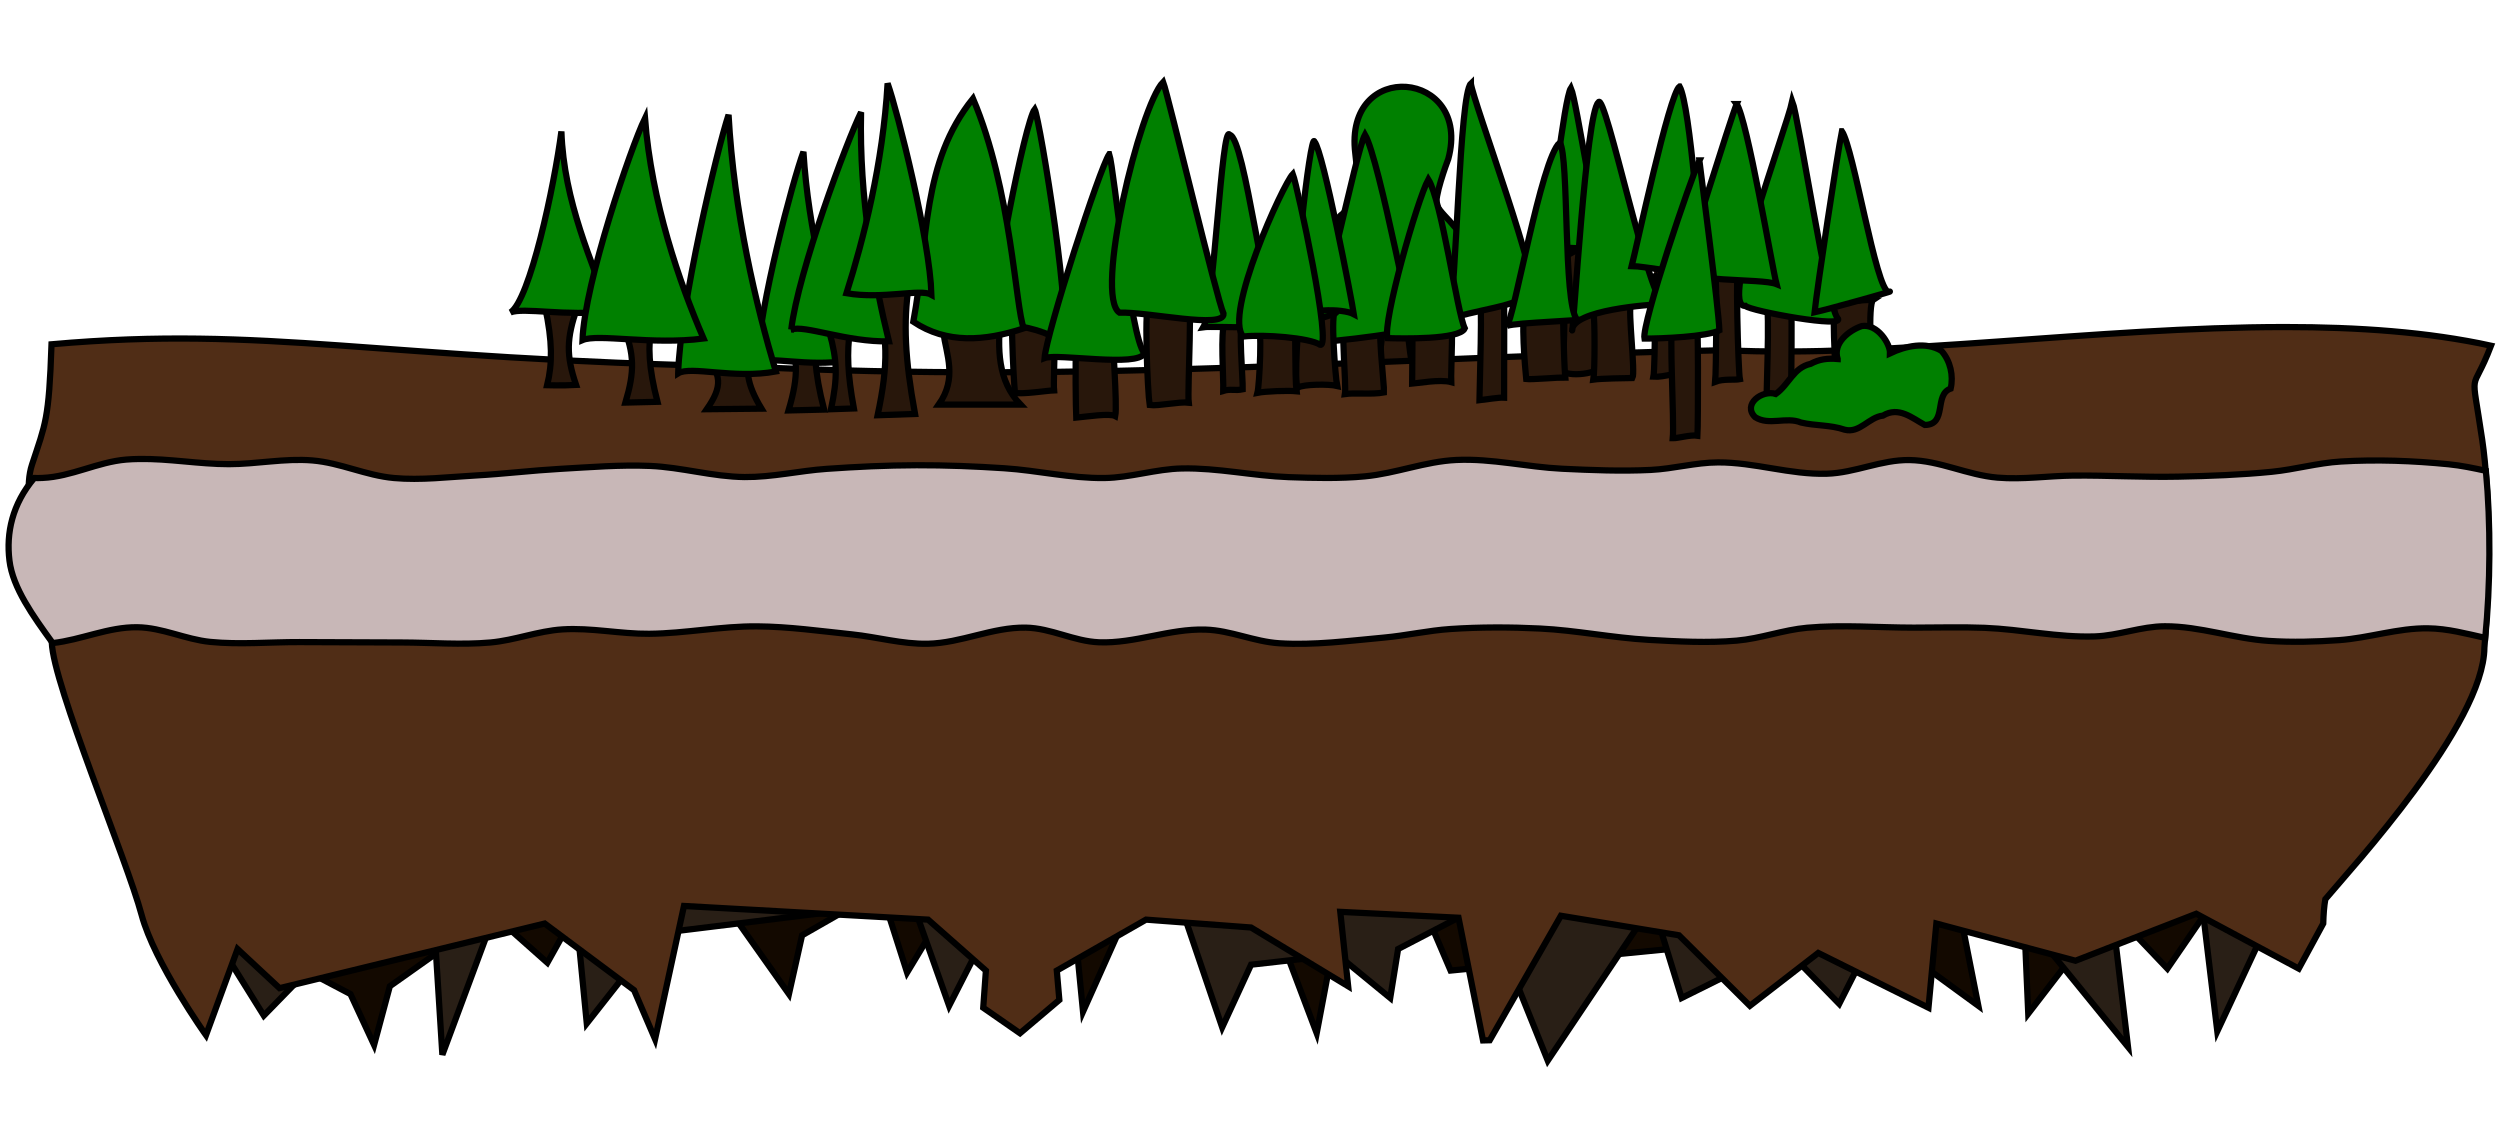
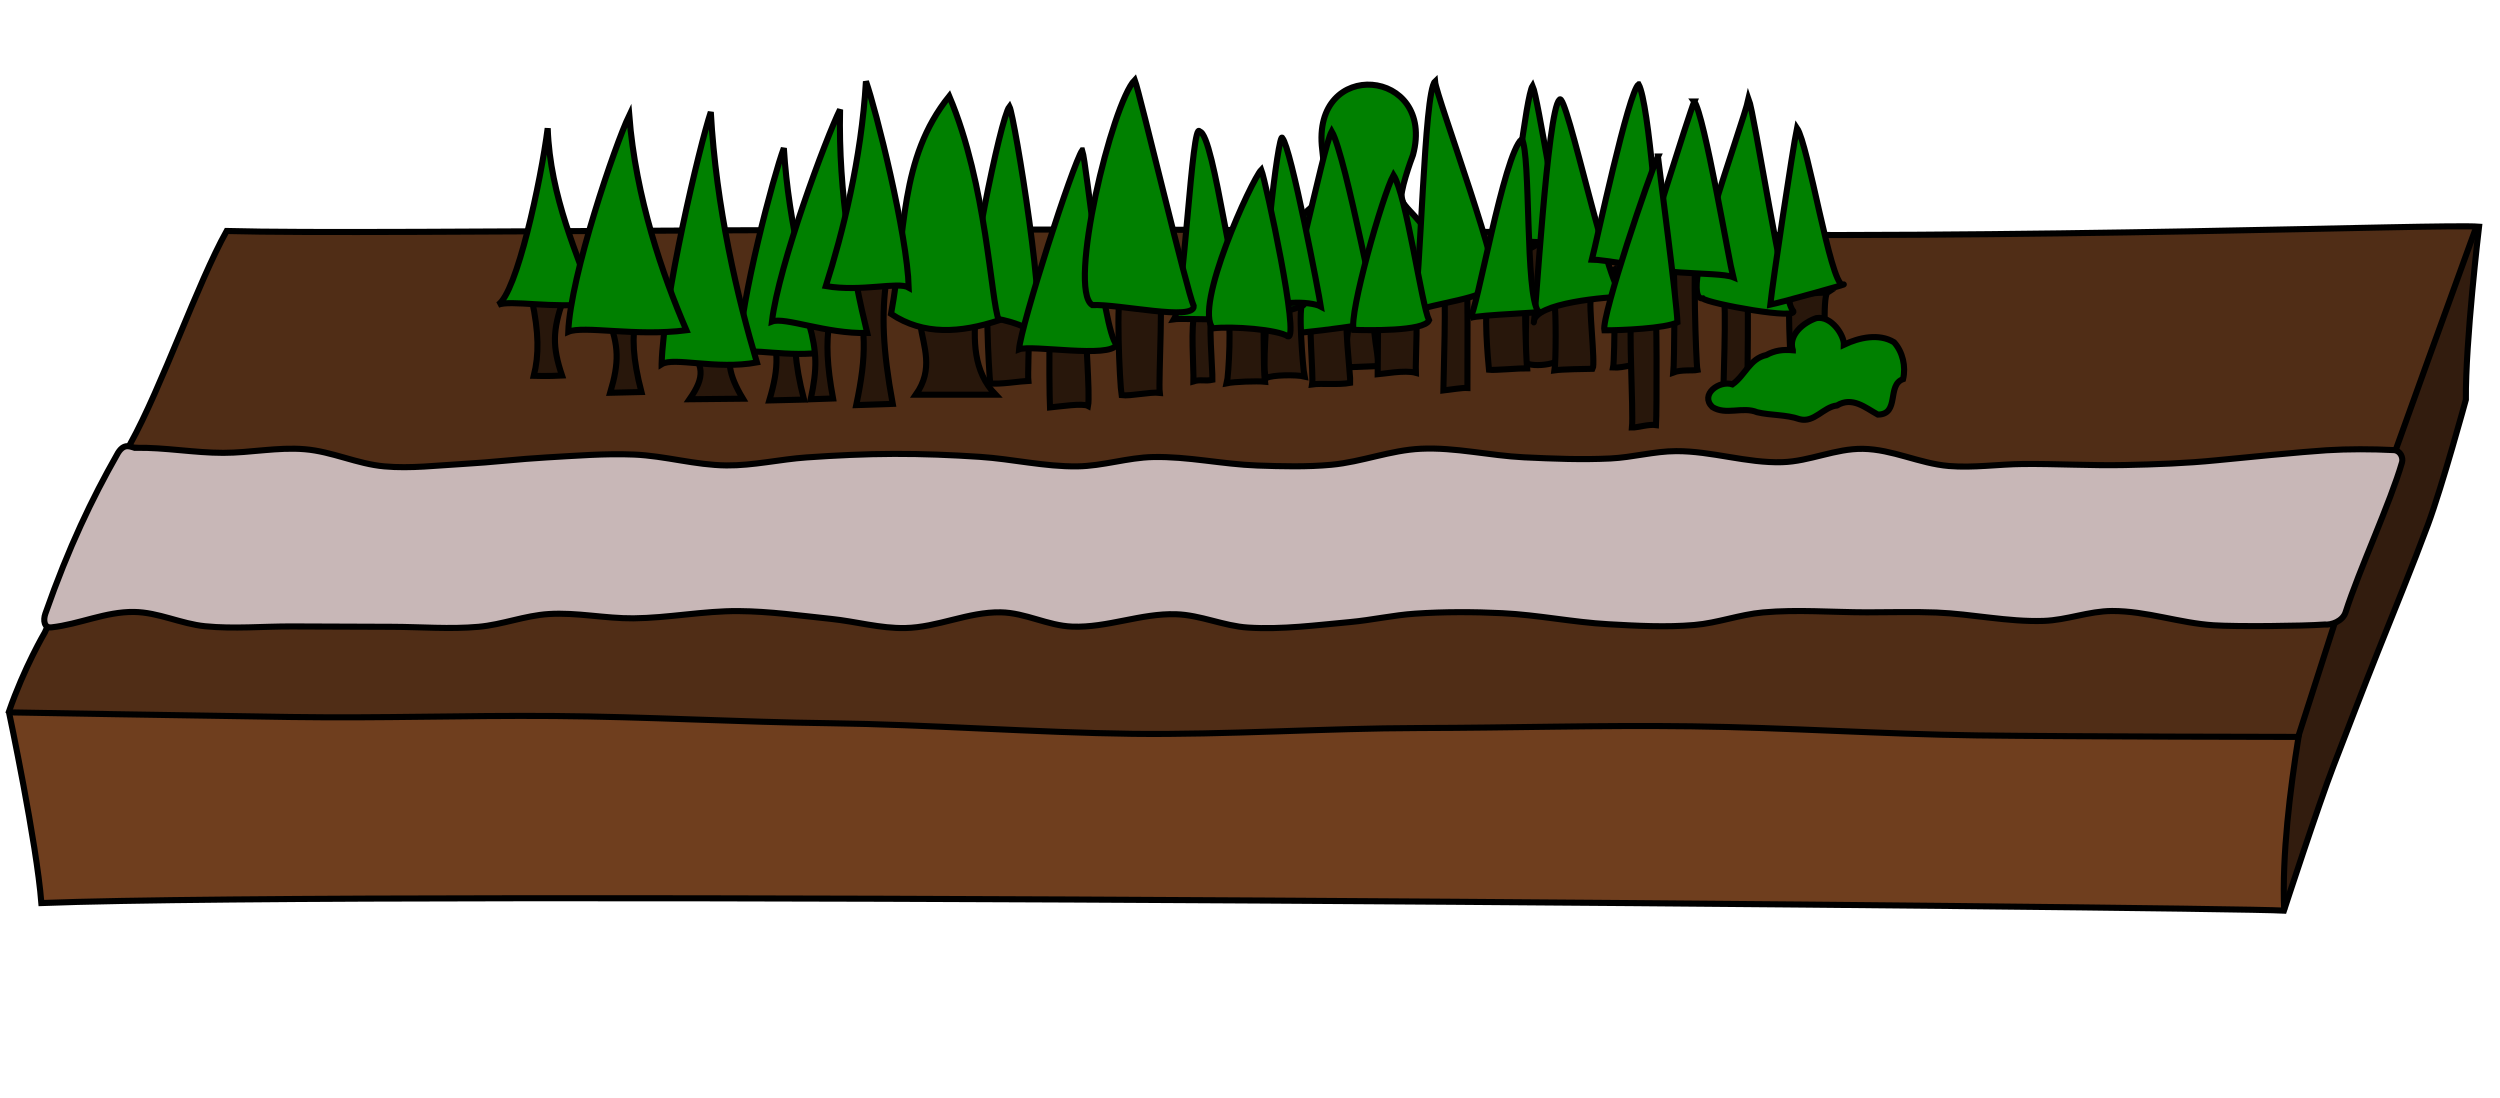
- <svg xmlns="http://www.w3.org/2000/svg" version="1.1" id="svg2" height="360" width="800">
+ <svg xmlns="http://www.w3.org/2000/svg" version="1.1" id="svg2" height="360" width="820">
  <defs id="defs4">
    </defs>
  <g transform="translate(0,-692.3622)" id="layer1">
+     <path style="fill:#502d16;fill-opacity:1;stroke:none;stroke-width:2;stroke-linecap:butt;stroke-linejoin:miter;stroke-miterlimit:4;stroke-opacity:1;stroke-dasharray:none" d="m 2.92,925.812 c 5,-14.5 11.781,-26.011 11.781,-26.011 L 42.665,838.058 c 10.5,-19 22.173,-52.931 31.673,-69.931 50.205,1.414 248.716,-2.321 455.022,0.846 135.632,2.082 271.43,-3.252 283.763,-2.26 0,0 -4.49,37.851 -4.318,56.736 0,0 -7.708,28.258 -12.435,40.984 -4.928,13.268 -11.305,28.866 -16.556,42.01 -4.423,11.071 -10.138,26.025 -14.435,37.146 -4.923,12.738 -16.249,47.454 -16.249,47.454 -21.5,-1.25 -625.255,-6.727 -735.563,-2.484 -1.5,-19.5 -10.646,-62.746 -10.646,-62.746 z" id="path10387" />
+     <path style="fill:#321c0e;fill-opacity:1;stroke:none" d="m 812.064,767.251 -15.594,43 -14.562,40.531 -15.094,42.75 -13.031,40.531 c 4e-4,0 0.125,0 0.125,0 -2.748,17.24 -5.433,38.694 -4.688,56.688 0.277,-0.849 11.295,-34.578 16.156,-47.156 4.297,-11.12 10.014,-26.085 14.438,-37.156 5.251,-13.144 11.634,-28.732 16.562,-42 4.727,-12.727 12.438,-41 12.438,-41 -0.16,-17.597 3.594,-50.468 4.125,-55.031 -0.337,-0.539 -0.639,-0.941 -0.875,-1.156 z m -62.844,223.531 -3.031,0.156 c 1.058,0.03 2.482,0.067 2.938,0.094 0,0 0.091,-0.241 0.094,-0.25 z" id="path11497" />
+     <path style="fill:#6f3e1e;fill-opacity:1;stroke:none" d="m 3.189,926.032 -0.094,0.656 c 0.534,2.537 9.015,42.98 10.469,61.875 107.539,-4.136 684.493,0.958 732.625,2.375 l 3.031,-0.156 c -4.3e-4,-0.01 4.2e-4,-0.021 0,-0.031 -0.746,-17.994 1.939,-39.447 4.688,-56.688 0,0 -75.42,-0.105 -105.5,-0.5 -31.209,-0.41 -62.353,-2.567 -93.562,-2.969 -30.75,-0.396 -58.685,0.506 -89.438,0.562 -30.379,0.056 -63.592,2.28 -93.969,1.906 -30.884,-0.38 -68.116,-3.083 -99,-3.469 -30.238,-0.378 -60.48,-2.155 -90.719,-2.375 -30.903,-0.225 -55.443,0.748 -86.344,0.312 -30.737,-0.433 -92.188,-1.5 -92.188,-1.5 z" id="path11492" />
+     <path id="path11505" d="m 2.92,925.812 c 5,-14.5 11.781,-26.011 11.781,-26.011 L 42.665,838.058 c 10.5,-19 22.173,-52.931 31.673,-69.931 50.205,1.414 248.716,-2.321 455.022,0.846 135.632,2.082 271.43,-3.252 283.763,-2.26 0,0 -4.49,37.851 -4.318,56.736 0,0 -7.708,28.258 -12.435,40.984 -4.928,13.268 -11.305,28.866 -16.556,42.01 -4.423,11.071 -10.138,26.025 -14.435,37.146 -4.923,12.738 -16.249,47.454 -16.249,47.454 -21.5,-1.25 -625.255,-6.727 -735.563,-2.484 -1.5,-19.5 -10.646,-62.746 -10.646,-62.746 z" style="fill:none;stroke:#000000;stroke-width:2;stroke-linecap:butt;stroke-linejoin:miter;stroke-miterlimit:4;stroke-opacity:1;stroke-dasharray:none" />
+     <path style="fill:none;stroke:#000000;stroke-width:2;stroke-linecap:butt;stroke-linejoin:miter;stroke-miterlimit:4;stroke-opacity:1;stroke-dasharray:none" d="m 3.177,926.023 c 0,0 61.47,1.08 92.207,1.513 30.9,0.435 55.437,-0.548 86.34,-0.324 30.239,0.22 60.482,1.995 90.719,2.373 30.884,0.386 68.116,3.092 98.999,3.472 30.377,0.374 63.587,-1.846 93.966,-1.901 30.752,-0.057 58.677,-0.958 89.426,-0.562 31.21,0.402 62.38,2.57 93.589,2.98 30.08,0.395 105.495,0.496 105.495,0.496 -2.75,17.25 -5.461,38.701 -4.711,56.701" id="path10389" />
+     <path style="fill:none;stroke:#000000;stroke-width:2;stroke-linecap:butt;stroke-linejoin:miter;stroke-miterlimit:4;stroke-opacity:1;stroke-dasharray:none" d="m 753.726,934.297 13.084,-40.763 15.084,-42.763 14.584,-40.514 15.584,-43.013" id="path10391" />
+     <path style="fill:#c8b7b7;stroke:#000000;stroke-width:2;stroke-linecap:butt;stroke-linejoin:miter;stroke-miterlimit:4;stroke-opacity:1;stroke-dasharray:none" d="m 44.479,839.237 c -1.364,0.024 -3.807,-2.262 -6.228,2.486 -7.969,14.061 -15.659,29.923 -23.381,51.944 -0.765,2.222 -0.369,4.716 1.993,4.477 9.123,-1.001 17.801,-5.19 27.072,-5.062 8.055,0.11 15.356,3.894 23.342,4.688 9.434,0.938 19.021,0.031 28.538,0.062 10.905,0.036 21.823,0.102 32.729,0.125 9.464,0.02 19.016,0.844 28.413,0 7.841,-0.704 15.139,-3.68 23.007,-4.188 9.255,-0.597 18.495,1.491 27.784,1.406 11.551,-0.105 22.98,-2.465 34.531,-2.375 10.182,0.079 20.255,1.514 30.34,2.562 8.123,0.845 16.065,3.162 24.264,3 10.688,-0.212 20.657,-5.335 31.346,-5.156 8.103,0.136 15.374,4.375 23.468,4.688 11.469,0.443 22.554,-4.42 34.028,-4.062 8.11,0.253 15.548,3.86 23.635,4.375 11.151,0.71 22.374,-0.801 33.483,-1.812 7.162,-0.652 14.144,-2.27 21.33,-2.75 9.488,-0.634 19.075,-0.622 28.58,-0.156 11.693,0.573 23.14,2.968 34.824,3.625 9.358,0.526 18.838,1.049 28.161,0.25 7.698,-0.66 14.854,-3.429 22.546,-4.125 11.268,-1.019 22.719,-0.038 34.07,-0.031 7.582,0.005 15.184,-0.243 22.755,0.062 11.781,0.475 23.414,3.133 35.201,2.75 7.627,-0.248 14.827,-3.233 22.462,-3.25 11.299,-0.025 22.058,3.962 33.316,4.688 7.426,0.479 28.958,0.279 36.378,-0.25 2.152,0.218 5.923,-1.001 6.908,-4.088 4.42,-13.849 14.676,-35.917 18.491,-49.107 0.438,-1.514 -0.543,-3.882 -2.668,-4.016 -7.378,-0.371 -14.786,-0.393 -22.145,0.055 -7.464,0.455 -28.62,2.541 -36.043,3.281 -9.945,0.992 -20.017,1.355 -30.047,1.562 -11.116,0.23 -22.238,-0.439 -33.357,-0.344 -8.132,0.07 -16.308,1.338 -24.39,0.656 -9.663,-0.815 -18.439,-5.464 -28.161,-5.625 -9.043,-0.15 -17.446,4.11 -26.485,4.375 -11.698,0.344 -23.076,-3.669 -34.782,-3.625 -7.235,0.027 -14.278,2.051 -21.498,2.406 -9.442,0.464 -18.928,0.076 -28.371,-0.375 -11.329,-0.541 -22.53,-3.337 -33.86,-2.812 -10.045,0.465 -19.349,4.317 -29.334,5.25 -8.03,0.751 -16.222,0.534 -24.306,0.25 -11.457,-0.402 -22.73,-3.018 -34.196,-2.781 -8.397,0.174 -16.452,2.957 -24.85,3.062 -10.744,0.134 -21.271,-2.418 -31.975,-3.125 -9.349,-0.618 -18.733,-0.997 -28.119,-0.969 -9.581,0.028 -19.166,0.49 -28.706,1.156 -8.795,0.614 -17.442,2.703 -26.275,2.625 -10.246,-0.091 -20.11,-3.134 -30.34,-3.562 -9.529,-0.399 -19.104,0.409 -28.622,0.938 -9.088,0.505 -18.109,1.626 -27.197,2.125 -8.672,0.476 -17.433,1.587 -26.066,0.812 -8.996,-0.808 -17.103,-4.874 -26.108,-5.625 -8.881,-0.741 -17.799,1.187 -26.736,1.188 -9.59,10e-4 -19.202,-1.822 -28.748,-1.656 z" id="path6810" />
    <path style="fill:#28170b;stroke:#000000;stroke-width:2;stroke-linecap:butt;stroke-linejoin:miter;stroke-miterlimit:4;stroke-opacity:1;stroke-dasharray:none" d="m 439.465,765.486 c 4.252,17.992 4.366,28.08 0.876,47.407 l 11.969,-0.479 c -3.303,-20.993 -3.695,-34.342 -2.043,-47.886 0,0 -5.578,0.115 -10.801,0.958 z" id="path6869-6" />
    <path style="fill:#008000;fill-opacity:1;stroke:#000000;stroke-width:2;stroke-linecap:butt;stroke-linejoin:miter;stroke-miterlimit:4;stroke-opacity:1;stroke-dasharray:none" d="m 469.399,775.65 c 0.767,-8.818 -7.493,-13.332 -9.581,-17.534 -1.031,-2.22 3.118,-13.596 3.638,-14.912 7.677,-28.555 -33.532,-32.292 -29.764,-1.737 0.696,5.641 0.249,6.407 3.194,15.607 -8.481,2.14 -13.101,9.45 -13.073,14.961 -1.536,19.205 44.454,18.187 45.585,3.616 z" id="path4262" />
-     <path style="fill:#130900;fill-opacity:1;stroke:#000000;stroke-width:2;stroke-linecap:butt;stroke-linejoin:miter;stroke-miterlimit:4;stroke-opacity:1;stroke-dasharray:none" d="m 97.864,1002.942 14.283,7.519 7.562,16.29 5.041,-18.796 32.768,-23.182 17.644,15.664 8.402,-15.037 45.371,-8.145 23.526,33.207 4.201,-18.796 25.206,-14.411 8.402,26.315 15.124,-25.062 37.809,3.133 3.361,34.46 16.804,-37.593 41.17,0 16.804,44.485 9.242,-48.871 21.005,-0.627 12.603,29.448 89.061,-8.772 40.33,-8.772 39.49,28.821 -7.562,-38.219 21.845,1.88 1.68,38.846 26.046,-33.834 18.484,19.423 78.21,-113.898 -535.752,-24.749 -135.642,125.489 z" id="path9284" />
-     <path style="fill:#291f16;fill-opacity:1;stroke:#000000;stroke-width:2;stroke-linecap:butt;stroke-linejoin:miter;stroke-miterlimit:4;stroke-opacity:1;stroke-dasharray:none" d="m 67.617,990.411 16.804,26.942 26.886,-27.568 27.727,0 2.521,40.099 19.325,-52.003 23.526,7.519 3.361,34.46 22.685,-28.821 81.5,-10.025 11.763,33.207 15.964,-31.327 56.294,-6.265 15.124,44.485 9.242,-20.05 27.727,-3.133 16.804,13.784 2.521,-15.664 27.727,-14.411 20.165,50.124 33.608,-50.124 9.242,30.074 32.768,-16.29 17.644,18.17 19.325,-38.219 30.247,-0.627 42.85,52.63 -5.881,-49.497 28.567,-4.386 5.881,48.871 64.143,-137.483 -575.578,-1.414 z" id="path8765" />
-     <path style="fill:#502d16;stroke:#000000;stroke-width:2;stroke-linecap:butt;stroke-linejoin:miter;stroke-miterlimit:4;stroke-opacity:1;stroke-dasharray:none" d="m 731.199,797.018 c -59.787,-0.01 -126.277,9.972 -179.485,7.406 -112.068,2.37 -201.837,10.746 -313.921,5.219 -117.932,-2.315 -152.03,-13.241 -221.307,-7.111 -0.825,24.302 -1.919,25.308 -6.245,38.517 -4.238,12.941 5.621,33.797 6.331,56.896 0.415,13.506 24.036,69.572 28.743,87.19 4.09,15.308 20.605,38.475 20.605,38.475 l 10.1,-27.551 13.442,12.516 84.847,-20.684 28.592,21.321 6.721,15.672 9.246,-42.615 78.126,4.375 18.492,16.309 -0.854,11.879 11.771,8.168 12.588,-10.661 -0.817,-9.387 28.555,-16.309 33.605,2.52 31.08,18.801 -2.525,-23.813 37.838,1.883 7.835,39.264 c 0.718,-0.02 1.436,-0.035 2.154,-0.055 l 22.762,-39.846 37.8,6.258 22.688,22.567 21.871,-16.918 35.275,17.528 2.525,-26.942 44.521,11.907 38.654,-15.036 32.788,17.555 7.835,-14.426 c 0.086,-2.851 0.264,-5.522 0.668,-7.781 8.397,-10.025 50.705,-55.921 50.906,-80.526 1.909,-22.604 1.78,-49.636 -0.696,-66.442 -3.68,-24.977 -3.621,-13.339 2.808,-30.156 -20.15,-4.411 -42.524,-5.965 -65.919,-5.969 z" id="path6691" />
-     <path style="fill:#c8b7b7;stroke:#000000;stroke-width:2;stroke-linecap:butt;stroke-linejoin:miter;stroke-miterlimit:4;stroke-opacity:1;stroke-dasharray:none" d="m 44.479,839.237 c -1.364,0.024 -2.746,0.072 -4.107,0.188 -9.248,0.786 -17.486,5.474 -26.778,5.875 -0.879,0.038 -1.767,0.056 -2.64,0.031 -7.029,8.351 -9.014,17.516 -7.928,26.415 1.069,8.763 7.564,17.754 13.837,26.397 9.123,-1.001 17.801,-5.19 27.072,-5.062 8.055,0.11 15.356,3.894 23.342,4.688 9.434,0.938 19.021,0.031 28.538,0.062 10.905,0.036 21.823,0.102 32.729,0.125 9.464,0.02 19.016,0.844 28.413,0 7.841,-0.704 15.139,-3.68 23.007,-4.188 9.255,-0.597 18.495,1.491 27.784,1.406 11.551,-0.105 22.98,-2.465 34.531,-2.375 10.182,0.079 20.255,1.514 30.34,2.562 8.123,0.845 16.065,3.162 24.264,3 10.688,-0.212 20.657,-5.335 31.346,-5.156 8.103,0.136 15.374,4.375 23.468,4.688 11.469,0.443 22.554,-4.42 34.028,-4.062 8.11,0.253 15.548,3.86 23.635,4.375 11.151,0.71 22.374,-0.801 33.483,-1.812 7.162,-0.652 14.144,-2.27 21.33,-2.75 9.488,-0.634 19.075,-0.622 28.58,-0.156 11.693,0.573 23.14,2.968 34.824,3.625 9.358,0.526 18.838,1.049 28.161,0.25 7.698,-0.66 14.854,-3.429 22.546,-4.125 11.268,-1.019 22.719,-0.038 34.07,-0.031 7.582,0.005 15.184,-0.243 22.755,0.062 11.781,0.475 23.414,3.133 35.201,2.75 7.627,-0.248 14.827,-3.233 22.462,-3.25 11.299,-0.025 22.058,3.962 33.316,4.688 7.426,0.479 14.958,0.279 22.378,-0.25 9.608,-0.685 18.845,-3.902 28.496,-3.781 6.253,0.078 12.257,1.709 18.313,3.062 1.664,-16.865 1.805,-36.503 0.21,-53.469 -3.939,-0.854 -7.895,-1.693 -11.943,-2.094 -11.415,-1.129 -23.012,-1.574 -34.489,-0.875 -7.464,0.455 -14.62,2.541 -22.043,3.281 -9.945,0.992 -20.017,1.355 -30.047,1.562 -11.116,0.23 -22.238,-0.439 -33.357,-0.344 -8.132,0.07 -16.308,1.338 -24.39,0.656 -9.663,-0.815 -18.439,-5.464 -28.161,-5.625 -9.043,-0.15 -17.446,4.11 -26.485,4.375 -11.698,0.344 -23.076,-3.669 -34.782,-3.625 -7.235,0.027 -14.278,2.051 -21.498,2.406 -9.442,0.464 -18.928,0.076 -28.371,-0.375 -11.329,-0.541 -22.53,-3.337 -33.86,-2.812 -10.045,0.465 -19.349,4.317 -29.334,5.25 -8.03,0.751 -16.222,0.534 -24.306,0.25 -11.457,-0.402 -22.73,-3.018 -34.196,-2.781 -8.397,0.174 -16.452,2.957 -24.85,3.062 -10.744,0.134 -21.271,-2.418 -31.975,-3.125 -9.349,-0.618 -18.733,-0.997 -28.119,-0.969 -9.581,0.028 -19.166,0.49 -28.706,1.156 -8.795,0.614 -17.442,2.703 -26.275,2.625 -10.246,-0.091 -20.11,-3.134 -30.34,-3.562 -9.529,-0.399 -19.104,0.409 -28.622,0.938 -9.088,0.505 -18.109,1.626 -27.197,2.125 -8.672,0.476 -17.433,1.587 -26.066,0.812 -8.996,-0.808 -17.103,-4.874 -26.108,-5.625 -8.881,-0.741 -17.799,1.187 -26.736,1.188 -9.59,10e-4 -19.202,-1.822 -28.748,-1.656 z" id="path6810" />
    <path style="fill:#28170b;fill-opacity:1;stroke:#000000;stroke-width:2;stroke-linecap:butt;stroke-linejoin:miter;stroke-miterlimit:4;stroke-opacity:1;stroke-dasharray:none" d="m 324.796,784.681 c -1.996,-0.19 -0.436,30.05 0,33.377 2.47,0.545 10.026,-0.69 12.5,-0.776 -0.389,-3.696 1.474,-36.982 -0.5,-36.482 -1.862,1.134 -11.371,0.934 -12,3.881" id="path7475-4" />
    <path style="fill:#008000;stroke:#000000;stroke-width:2;stroke-linecap:butt;stroke-linejoin:miter;stroke-miterlimit:4;stroke-opacity:1;stroke-dasharray:none" d="m 331.105,727.297 c 1.681,3.474 12.888,72.035 8.32,74.067 -4.406,-2.365 -8.973,-4.594 -21.441,-5.619 -1.051,-8.283 10.032,-64.516 13.121,-68.448 z" id="path6881" />
    <g id="g6877" transform="translate(35.93576,-53.75754)" style="stroke-width:2;stroke-miterlimit:4;stroke-dasharray:none">
      <path transform="translate(0,752.3622)" id="path6875" d="m 265.872,99.889 c 1.095,7.582 4.554,14.869 -1.414,23.335 l 26.163,0 c -7.378,-7.676 -7.351,-17.82 -6.364,-28.284 z" style="fill:#28170b;fill-opacity:1;stroke:#000000;stroke-width:2;stroke-linecap:butt;stroke-linejoin:miter;stroke-miterlimit:4;stroke-opacity:1;stroke-dasharray:none" />
      <path id="path6873" d="m 275.418,777.651 c -16.481,20.514 -14.149,44.776 -19.092,71.418 10.714,7.133 22.763,6.255 35.355,2.121 -2.684,-6.55 -3.877,-44.341 -16.263,-73.539 z" style="fill:#008000;stroke:#000000;stroke-width:2;stroke-linecap:butt;stroke-linejoin:miter;stroke-miterlimit:4;stroke-opacity:1;stroke-dasharray:none" />
    </g>
    <path style="fill:#28170b;stroke:#000000;stroke-width:2;stroke-linecap:butt;stroke-linejoin:miter;stroke-miterlimit:4;stroke-opacity:1;stroke-dasharray:none" d="m 251.497,796.231 c 4.042,10.427 4.151,16.274 0.833,27.475 l 11.378,-0.278 c -3.14,-12.167 -3.513,-19.903 -1.943,-27.752 0,0 -5.303,0.067 -10.268,0.555 z" id="path6865" />
    <path style="fill:#28170b;stroke:#000000;stroke-width:2;stroke-linecap:butt;stroke-linejoin:miter;stroke-miterlimit:4;stroke-opacity:1;stroke-dasharray:none" d="m 279.965,784.731 c 4.252,15.373 4.366,23.993 0.876,40.507 l 11.969,-0.409 c -3.303,-17.938 -3.695,-29.343 -2.043,-40.916 0,0 -5.578,0.098 -10.801,0.818 z" id="path6869" />
    <path style="fill:#28170b;stroke:#000000;stroke-width:2;stroke-linecap:butt;stroke-linejoin:miter;stroke-miterlimit:4;stroke-opacity:1;stroke-dasharray:none" d="m 224.887,805.253 c 6.222,6.855 6.389,10.699 1.282,18.062 l 17.514,-0.182 c -4.833,-7.999 -5.407,-13.084 -2.99,-18.245 0,0 -8.162,0.044 -15.806,0.365 z" id="path6871" />
    <path id="path6815-2" d="m 184.346,815.547 c -3.222,-9.545 -3.087,-14.811 0.345,-24.759 L 174.44,790.584 c 2.341,11.075 2.368,18.051 0.643,25.053 0,0 4.775,0.151 9.263,-0.09 z" style="fill:#28170b;stroke:#000000;stroke-width:2;stroke-linecap:butt;stroke-linejoin:miter;stroke-miterlimit:4;stroke-opacity:1;stroke-dasharray:none" />
    <path style="fill:#008000;stroke:#000000;stroke-width:2;stroke-linecap:butt;stroke-linejoin:miter;stroke-miterlimit:4;stroke-opacity:1;stroke-dasharray:none" d="m 242.349,808.275 c 0.521,-17.436 11.36,-58.283 14.75,-67.336 1.564,25.484 8.091,49.761 13.828,66.862 -12.255,2.012 -24.927,-1.538 -28.577,0.474 z" id="path6841" />
    <path id="path6813-2" d="m 163.328,792.351 c 6.203,-3.876 14.058,-40.469 16.319,-57.933 0.756,22.597 10.078,42.056 15.299,57.525 -13.559,1.731 -27.579,-1.323 -31.618,0.408 z" style="fill:#008000;stroke:#000000;stroke-width:2;stroke-linecap:butt;stroke-linejoin:miter;stroke-miterlimit:4;stroke-opacity:1;stroke-dasharray:none" />
    <path style="fill:#008000;stroke:#000000;stroke-width:2;stroke-linecap:butt;stroke-linejoin:miter;stroke-miterlimit:4;stroke-opacity:1;stroke-dasharray:none" d="m 217.012,811.825 c 0.57,-21.42 12.422,-71.6 16.129,-82.722 1.711,31.306 8.848,61.132 15.121,82.14 -13.401,2.472 -27.258,-1.889 -31.25,0.583 z" id="path6839" />
    <path style="fill:#28170b;stroke:#000000;stroke-width:2;stroke-linecap:butt;stroke-linejoin:miter;stroke-miterlimit:4;stroke-opacity:1;stroke-dasharray:none" d="m 265.387,798.565 c 2.599,9.393 2.669,14.66 0.535,24.75 l 7.316,-0.25 c -2.019,-10.96 -2.259,-17.929 -1.249,-25 0,0 -3.41,0.06 -6.602,0.5 z" id="path6867" />
    <path style="fill:#008000;stroke:#000000;stroke-width:2;stroke-linecap:butt;stroke-linejoin:miter;stroke-miterlimit:4;stroke-opacity:1;stroke-dasharray:none" d="m 253.196,797.825 c 2.184,-18.499 17.806,-60.399 22.347,-69.538 -0.651,27.384 4.231,54.225 8.913,73.301 -13.573,0.313 -27.087,-5.362 -31.261,-3.763 z" id="path6845" />
    <g id="g6817" transform="translate(77.38729,-26.17175)" style="stroke-width:2;stroke-miterlimit:4;stroke-dasharray:none">
      <path transform="translate(0,752.3622)" id="path6815" d="m 122,70.25 c 3.641,9.393 3.739,14.66 0.75,24.75 L 133,94.75 c -2.828,-10.96 -3.164,-17.929 -1.75,-25 0,0 -4.777,0.06 -9.25,0.5 z" style="fill:#28170b;stroke:#000000;stroke-width:2;stroke-linecap:butt;stroke-linejoin:miter;stroke-miterlimit:4;stroke-opacity:1;stroke-dasharray:none" />
      <path transform="translate(0,752.3622)" id="path6813" d="M 109,75 C 109.707,56.615 124.404,13.546 129,4 131.121,30.87 139.972,56.469 147.75,74.5 131.133,76.621 113.95,72.879 109,75 z" style="fill:#008000;stroke:#000000;stroke-width:2;stroke-linecap:butt;stroke-linejoin:miter;stroke-miterlimit:4;stroke-opacity:1;stroke-dasharray:none" />
    </g>
    <path id="path7487" d="m 430.387,796.95 c -1.387,-1.441 0.467,18.935 0,21.5 3.093,-0.439 8.651,0.212 12.5,-0.5 0.16,-1.894 -2.494,-23.341 -0.5,-23.5 0.878,-1.797 -13.811,1.652 -12,2.5" style="fill:#28170b;fill-opacity:1;stroke:#000000;stroke-width:2;stroke-linecap:butt;stroke-linejoin:miter;stroke-miterlimit:4;stroke-opacity:1;stroke-dasharray:none" />
    <path style="fill:#28170b;fill-opacity:1;stroke:#000000;stroke-width:2;stroke-linecap:butt;stroke-linejoin:miter;stroke-miterlimit:4;stroke-opacity:1;stroke-dasharray:none" d="m 529.099,779.086 c 0.775,-1.902 0.564,31.265 0,33.829 1.648,0.109 3.827,-0.273 6.08,-0.787 -0.266,-1.943 0.71,-36.352 -0.243,-36.976 -0.948,0.702 -5.659,0.839 -5.837,3.934" id="path7473" />
    <path id="path7489" d="m 344.387,804.503 c -0.368,1.966 -0.129,18.956 0,21.5 3.401,-0.332 10.74,-1.449 12.5,-0.5 0.718,-3.712 -1.107,-25.406 -0.5,-23.5 0.367,-1.966 -12.582,0.586 -12,2.5" style="fill:#28170b;fill-opacity:1;stroke:#000000;stroke-width:2;stroke-linecap:butt;stroke-linejoin:miter;stroke-miterlimit:4;stroke-opacity:1;stroke-dasharray:none" />
    <path style="fill:#28170b;fill-opacity:1;stroke:#000000;stroke-width:2;stroke-linecap:butt;stroke-linejoin:miter;stroke-miterlimit:4;stroke-opacity:1;stroke-dasharray:none" d="m 367.887,788.604 c -1.996,-0.19 -0.613,29.697 0,33.377 2.912,0.369 9.319,-1.132 12.5,-0.776 -0.478,-3.961 1.474,-36.982 -0.5,-36.482 -1.862,1.134 -11.371,0.934 -12,3.881" id="path7475" />
    <path id="path7491" d="m 391.451,817.443 c 2.387,-0.727 3.682,0.032 6.224,-0.5 0.072,-3.166 -1.434,-20.722 -0.058,-22.174 1.736,-0.994 -2.981,0.543 -5.724,1.13 -1.428,2.03 -0.327,17.772 -0.442,21.544 z" style="fill:#28170b;fill-opacity:1;stroke:#000000;stroke-width:2;stroke-linecap:butt;stroke-linejoin:miter;stroke-miterlimit:4;stroke-opacity:1;stroke-dasharray:none" />
    <path style="fill:#28170b;fill-opacity:1;stroke:#000000;stroke-width:2;stroke-linecap:butt;stroke-linejoin:miter;stroke-miterlimit:4;stroke-opacity:1;stroke-dasharray:none" d="m 402.387,796.561 c 1.699,-1.056 0.609,19.227 0,21.5 2.471,-0.499 9.781,-0.775 12.5,-0.5 -0.577,-4.019 -0.34,-25.494 -0.5,-23.5 -0.56,1.92 -13.461,3.866 -12,2.5" id="path7477" />
    <path style="fill:#28170b;fill-opacity:1;stroke:#000000;stroke-width:2;stroke-linecap:butt;stroke-linejoin:miter;stroke-miterlimit:4;stroke-opacity:1;stroke-dasharray:none" d="m 499.887,774.001 c 1.51,-2.206 0.546,39.416 0,36.178 -0.816,3.073 11.721,2.258 12.5,-0.841 1.791,-1.499 -1.895,-41.955 -0.5,-39.543 -0.275,-3.333 -10.226,5.76 -12,4.207" id="path7479" />
    <path id="path7495" d="m 451.887,793.64 c 0.201,-1.99 0.046,18.538 0,21.5 1.415,-0.092 8.953,-1.497 12.5,-0.5 -0.159,-3.401 0.949,-22.122 -0.5,-23.5 -1.541,1.275 -10.36,1.355 -12,2.5" style="fill:#28170b;fill-opacity:1;stroke:#000000;stroke-width:2;stroke-linecap:butt;stroke-linejoin:miter;stroke-miterlimit:4;stroke-opacity:1;stroke-dasharray:none" />
    <path style="fill:#28170b;fill-opacity:1;stroke:#000000;stroke-width:2;stroke-linecap:butt;stroke-linejoin:miter;stroke-miterlimit:4;stroke-opacity:1;stroke-dasharray:none" d="m 488.387,792.159 c -1.939,0.492 -0.281,18.718 0,21.5 1.695,0.205 10.398,-0.556 12.5,-0.5 -0.422,-4.355 -0.992,-25.439 -0.5,-23.5 -0.76,1.85 -13.759,3.452 -12,2.5" id="path7481" />
    <path id="path7497" d="m 509.887,792.326 c 0.507,1.935 0.472,18.661 0,21.5 2.433,-0.354 10.477,-0.474 12.5,-0.5 0.983,-1.742 -1.484,-21.759 -0.5,-23.5 1.177,-1.617 -13.994,2.348 -12,2.5" style="fill:#28170b;fill-opacity:1;stroke:#000000;stroke-width:2;stroke-linecap:butt;stroke-linejoin:miter;stroke-miterlimit:4;stroke-opacity:1;stroke-dasharray:none" />
    <path style="fill:#28170b;fill-opacity:1;stroke:#000000;stroke-width:2;stroke-linecap:butt;stroke-linejoin:miter;stroke-miterlimit:4;stroke-opacity:1;stroke-dasharray:none" d="m 587.387,790.867 c -1.221,-1.584 -0.1,19.367 0,21.5 2.634,0.43 9.875,0.351 12.5,-0.5 -1.25,-1.561 -2.161,-22.386 -0.5,-23.5 -1.994,-0.158 -12.339,0.529 -12,2.5" id="path7483" />
    <path id="path7499" d="m 548.855,779.357 c 0.635,2.828 0.297,32.218 0,35.172 2.644,-1.004 6.313,-0.502 7.897,-0.818 -0.497,-2.489 -1.559,-37.858 -0.316,-38.444 0.93,2.214 -6.456,5.578 -7.581,4.09" style="fill:#28170b;fill-opacity:1;stroke:#000000;stroke-width:2;stroke-linecap:butt;stroke-linejoin:miter;stroke-miterlimit:4;stroke-opacity:1;stroke-dasharray:none" />
    <path style="fill:#28170b;fill-opacity:1;stroke:#000000;stroke-width:2;stroke-linecap:butt;stroke-linejoin:miter;stroke-miterlimit:4;stroke-opacity:1;stroke-dasharray:none" d="m 565.227,789.813 c 1.254,0.408 -0.186,32.709 0,35.172 3.433,-1.047 5.68,-0.368 7.897,-0.818 -0.064,-3.09 0.622,-40.637 -0.316,-38.444 0.268,3.198 -8.305,1.408 -7.581,4.09" id="path7485" />
    <path style="fill:#28170b;fill-opacity:1;stroke:#000000;stroke-width:2;stroke-linecap:butt;stroke-linejoin:miter;stroke-miterlimit:4;stroke-opacity:1;stroke-dasharray:none" d="m 473.415,785.261 c 1.087,1.669 0.021,32.209 0,35.172 2.773,-0.311 6.081,-0.919 7.897,-0.818 0.003,-3.272 0.196,-41.435 -0.316,-38.444 -1.25,0.479 -7.385,7.322 -7.581,4.09" id="path7501" />
    <path id="path7471" d="m 535.287,797.426 c -1.248,-0.515 0.518,29.778 0,35.172 1.645,0.041 5.55,-1.162 7.897,-0.818 0.241,-3.83 0.301,-41.3 -0.316,-38.444 0.249,3.208 -8.728,5.463 -7.581,4.09" style="fill:#28170b;fill-opacity:1;stroke:#000000;stroke-width:2;stroke-linecap:butt;stroke-linejoin:miter;stroke-miterlimit:4;stroke-opacity:1;stroke-dasharray:none" />
    <path style="fill:#008000;stroke:#000000;stroke-width:2;stroke-linecap:butt;stroke-linejoin:miter;stroke-miterlimit:4;stroke-opacity:1;stroke-dasharray:none" d="m 298.068,786.667 c -0.496,-17.51 -10.811,-58.529 -14.037,-67.621 -1.489,25.591 -7.701,49.972 -13.16,67.145 11.663,2.02 23.723,-1.544 27.197,0.476 z" id="path6843" />
    <path style="fill:#008000;stroke:#000000;stroke-width:2;stroke-linecap:butt;stroke-linejoin:miter;stroke-miterlimit:4;stroke-opacity:1;stroke-dasharray:none" d="m 354.966,741.681 c 1.568,4.748 6.672,58.583 11.235,63.726 -1.949,4.604 -27.811,-0.046 -31.951,1.538 0.649,-8.038 17.635,-60.838 20.715,-65.264 z" id="path6883" />
    <path id="path6911" d="m 573.539,724.7 c 2.046,5.439 11.178,65.613 14.442,69.401 3.493,3.578 -28.019,-2.211 -29.452,-3.858 -8.609,0.803 12.932,-56.112 15.01,-65.543 z" style="fill:#008000;stroke:#000000;stroke-width:2;stroke-linecap:butt;stroke-linejoin:miter;stroke-miterlimit:4;stroke-opacity:1;stroke-dasharray:none" />
    <path id="path6917" d="m 436.804,735.442 c 4.757,8.257 15.545,67.292 15.684,62.294 4.988,-0.353 -26.577,4.664 -34.282,4.1 5.209,-6.718 15.453,-60.446 18.598,-66.394 z" style="fill:#008000;stroke:#000000;stroke-width:2;stroke-linecap:butt;stroke-linejoin:miter;stroke-miterlimit:4;stroke-opacity:1;stroke-dasharray:none" />
    <path id="path7493" d="m 415.387,794.855 c 0.535,-1.927 -1.63,20.341 0,21.5 1.76,-1.042 9.855,-1.133 12.5,-0.5 -0.563,-2.698 -2.236,-24.493 -0.5,-23.5 1.999,-0.068 -11.938,4.499 -12,2.5" style="fill:#28170b;fill-opacity:1;stroke:#000000;stroke-width:2;stroke-linecap:butt;stroke-linejoin:miter;stroke-miterlimit:4;stroke-opacity:1;stroke-dasharray:none" />
    <path id="path6923" d="m 393.476,735.506 c 4.959,0.64 11.197,58.064 15.913,59.725 3.969,3.041 -20.933,1.348 -24.302,1.837 3.252,-5.439 5.901,-65.899 8.389,-61.563 z" style="fill:#008000;stroke:#000000;stroke-width:2;stroke-linecap:butt;stroke-linejoin:miter;stroke-miterlimit:4;stroke-opacity:1;stroke-dasharray:none" />
    <path id="path6929" d="m 420.624,737.679 c 2.782,2.936 12.012,51.225 12.613,55.224 -3.562,-1.915 -16.475,-1.949 -17.645,2.119 -2.881,-3.726 3.789,-61.193 5.032,-57.344 z" style="fill:#008000;stroke:#000000;stroke-width:2;stroke-linecap:butt;stroke-linejoin:miter;stroke-miterlimit:4;stroke-opacity:1;stroke-dasharray:none" />
    <path style="fill:#008000;stroke:#000000;stroke-width:2;stroke-linecap:butt;stroke-linejoin:miter;stroke-miterlimit:4;stroke-opacity:1;stroke-dasharray:none" d="m 502.692,720.498 c 1.956,4.654 8.035,46.562 10.749,51.651 -2.854,0.134 -14.181,-0.914 -18.649,-0.55 1.321,-7.642 5.706,-47.703 7.9,-51.101 z" id="path6881-0" />
    <path id="path6913" d="m 511.486,725.14 c 2.1,-4.538 16.671,66.346 21.32,64.505 -4.999,0.098 -29.769,1.936 -29.729,8.461 0.429,0.429 4.492,-69.858 8.409,-72.966 z" style="fill:#008000;stroke:#000000;stroke-width:2;stroke-linecap:butt;stroke-linejoin:miter;stroke-miterlimit:4;stroke-opacity:1;stroke-dasharray:none" />
    <path id="path6919" d="m 470.687,719.087 c 0.437,4.981 23.765,67.683 18.902,66.523 -1.547,4.755 -20.058,6.142 -25.853,9.073 2.285,-10.078 3.303,-72.178 6.951,-75.597 z" style="fill:#008000;stroke:#000000;stroke-width:2;stroke-linecap:butt;stroke-linejoin:miter;stroke-miterlimit:4;stroke-opacity:1;stroke-dasharray:none" />
    <path id="path6925" d="m 499.15,737.978 c 2.98,4.696 1.067,51.038 5.397,56.52 4.02,0.443 -19.504,1.032 -22.386,2.161 2.113,-1.201 11.017,-53.698 16.989,-58.682 z" style="fill:#008000;stroke:#000000;stroke-width:2;stroke-linecap:butt;stroke-linejoin:miter;stroke-miterlimit:4;stroke-opacity:1;stroke-dasharray:none" />
    <path id="path6931" d="m 457.061,749.763 c 4.288,6.746 9.203,42.547 11.665,47.671 -1.594,3.717 -20.525,3.262 -24.721,3.126 -1.659,-5.101 9.467,-44.068 13.056,-50.797 z" style="fill:#008000;stroke:#000000;stroke-width:2;stroke-linecap:butt;stroke-linejoin:miter;stroke-miterlimit:4;stroke-opacity:1;stroke-dasharray:none" />
    <path style="fill:#008000;stroke:#000000;stroke-width:2;stroke-linecap:butt;stroke-linejoin:miter;stroke-miterlimit:4;stroke-opacity:1;stroke-dasharray:none" d="m 555.731,725.653 c 3.291,4.418 11.364,52.321 12.76,57.634 -4.813,-2.03 -31.29,-0.233 -29.23,-5.612 -0.825,1.755 14.748,-48.042 16.471,-52.022 z" id="path6883-5" />
    <path id="path6915" d="m 372.21,718.588 c 1.711,4.698 17.198,69.649 19.329,74.172 0.307,4.991 -24.335,-0.704 -33.299,-0.343 -8.176,-5.321 6.48,-66.102 13.97,-73.829 z" style="fill:#008000;stroke:#000000;stroke-width:2;stroke-linecap:butt;stroke-linejoin:miter;stroke-miterlimit:4;stroke-opacity:1;stroke-dasharray:none" />
    <path id="path6921" d="m 589.414,734.365 c 3.759,5.512 10.908,50.819 14.914,51.376 3.943,-0.9 -19.361,5.632 -23.673,6.551 0.843,-7.812 7.334,-50.988 8.758,-57.927 z" style="fill:#008000;stroke:#000000;stroke-width:2;stroke-linecap:butt;stroke-linejoin:miter;stroke-miterlimit:4;stroke-opacity:1;stroke-dasharray:none" />
    <path id="path6927" d="m 413.71,748.053 c 1.466,3.952 12.671,55.682 8.759,54.655 -3.346,-2.272 -18.276,-3.409 -24.629,-2.66 -6.409,-6.869 12.703,-48.702 15.87,-51.995 z" style="fill:#008000;stroke:#000000;stroke-width:2;stroke-linecap:butt;stroke-linejoin:miter;stroke-miterlimit:4;stroke-opacity:1;stroke-dasharray:none" />
    <path id="path6933" d="m 537.471,720.018 c 3.464,6.23 6.8,53.354 6.943,59.2 -5.714,1.169 -17.89,-1.68 -22.275,-1.719 1.494,-5.703 12.014,-55.167 15.331,-57.481 z" style="fill:#008000;stroke:#000000;stroke-width:2;stroke-linecap:butt;stroke-linejoin:miter;stroke-miterlimit:4;stroke-opacity:1;stroke-dasharray:none" />
    <path style="fill:#008000;stroke:#000000;stroke-width:2;stroke-linecap:butt;stroke-linejoin:miter;stroke-miterlimit:4;stroke-opacity:1;stroke-dasharray:none" d="m 543.8,743.69 c 0.621,5.356 6.125,46.923 6.405,54.399 -3.937,2.028 -18.671,2.652 -23.988,2.613 -0.896,-4.811 14.941,-51.572 17.584,-57.012 z" id="path6885-7" />
    <path style="fill:#008000;fill-opacity:1;stroke:#000000;stroke-width:2;stroke-linecap:butt;stroke-linejoin:miter;stroke-miterlimit:4;stroke-opacity:1;stroke-dasharray:none" d="m 588.046,807.239 c -1.6,-5.034 3.575,-9.145 7.748,-10.545 4.961,-0.809 9.111,5.676 9.002,8.739 4.98,-2.364 11.462,-3.834 16.45,-0.813 2.881,3.184 3.924,8.024 2.968,12.093 -5.431,1.904 -1.005,11.585 -8.276,11.637 -4.126,-2.257 -8.347,-6.032 -13.393,-2.994 -4.51,0.484 -7.441,5.77 -12.254,4.511 -4.59,-1.578 -9.309,-1.197 -13.961,-2.294 -4.708,-1.975 -10.23,1.119 -14.676,-1.713 -4.191,-4.09 2.259,-8.856 6.594,-7.43 4.223,-3.006 5.599,-8.4 11.123,-9.629 2.851,-1.527 5.398,-1.825 8.675,-1.56 z" id="path6800" />
  </g>
</svg>
